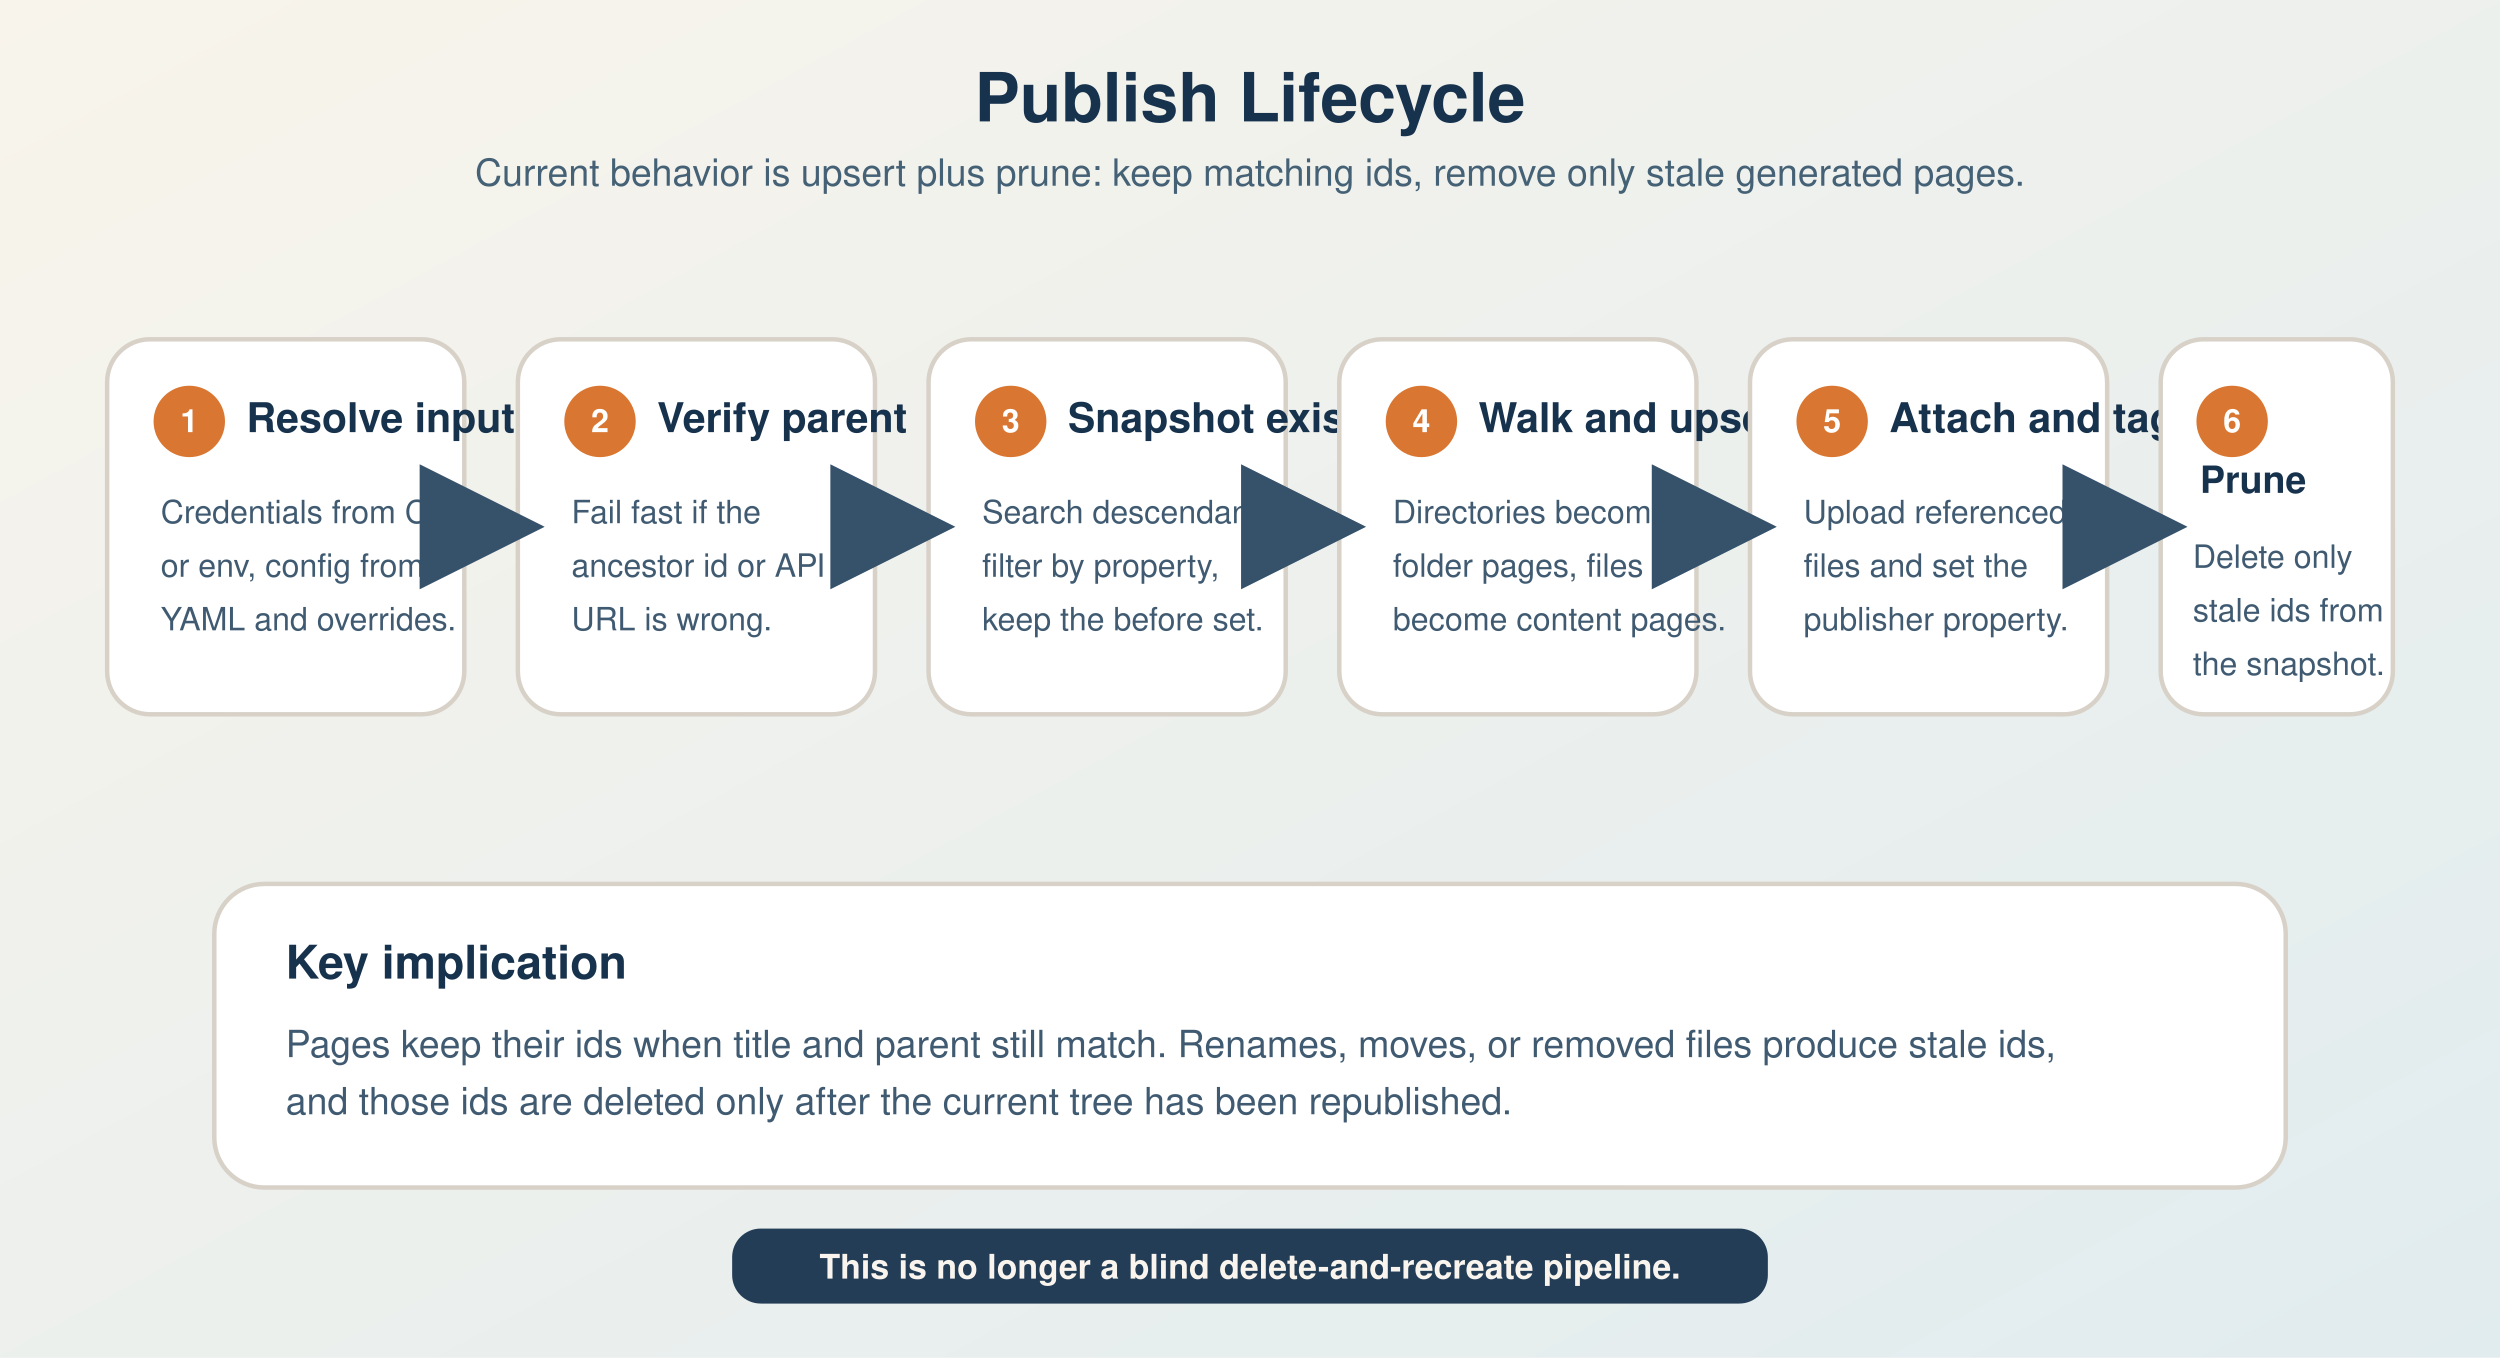
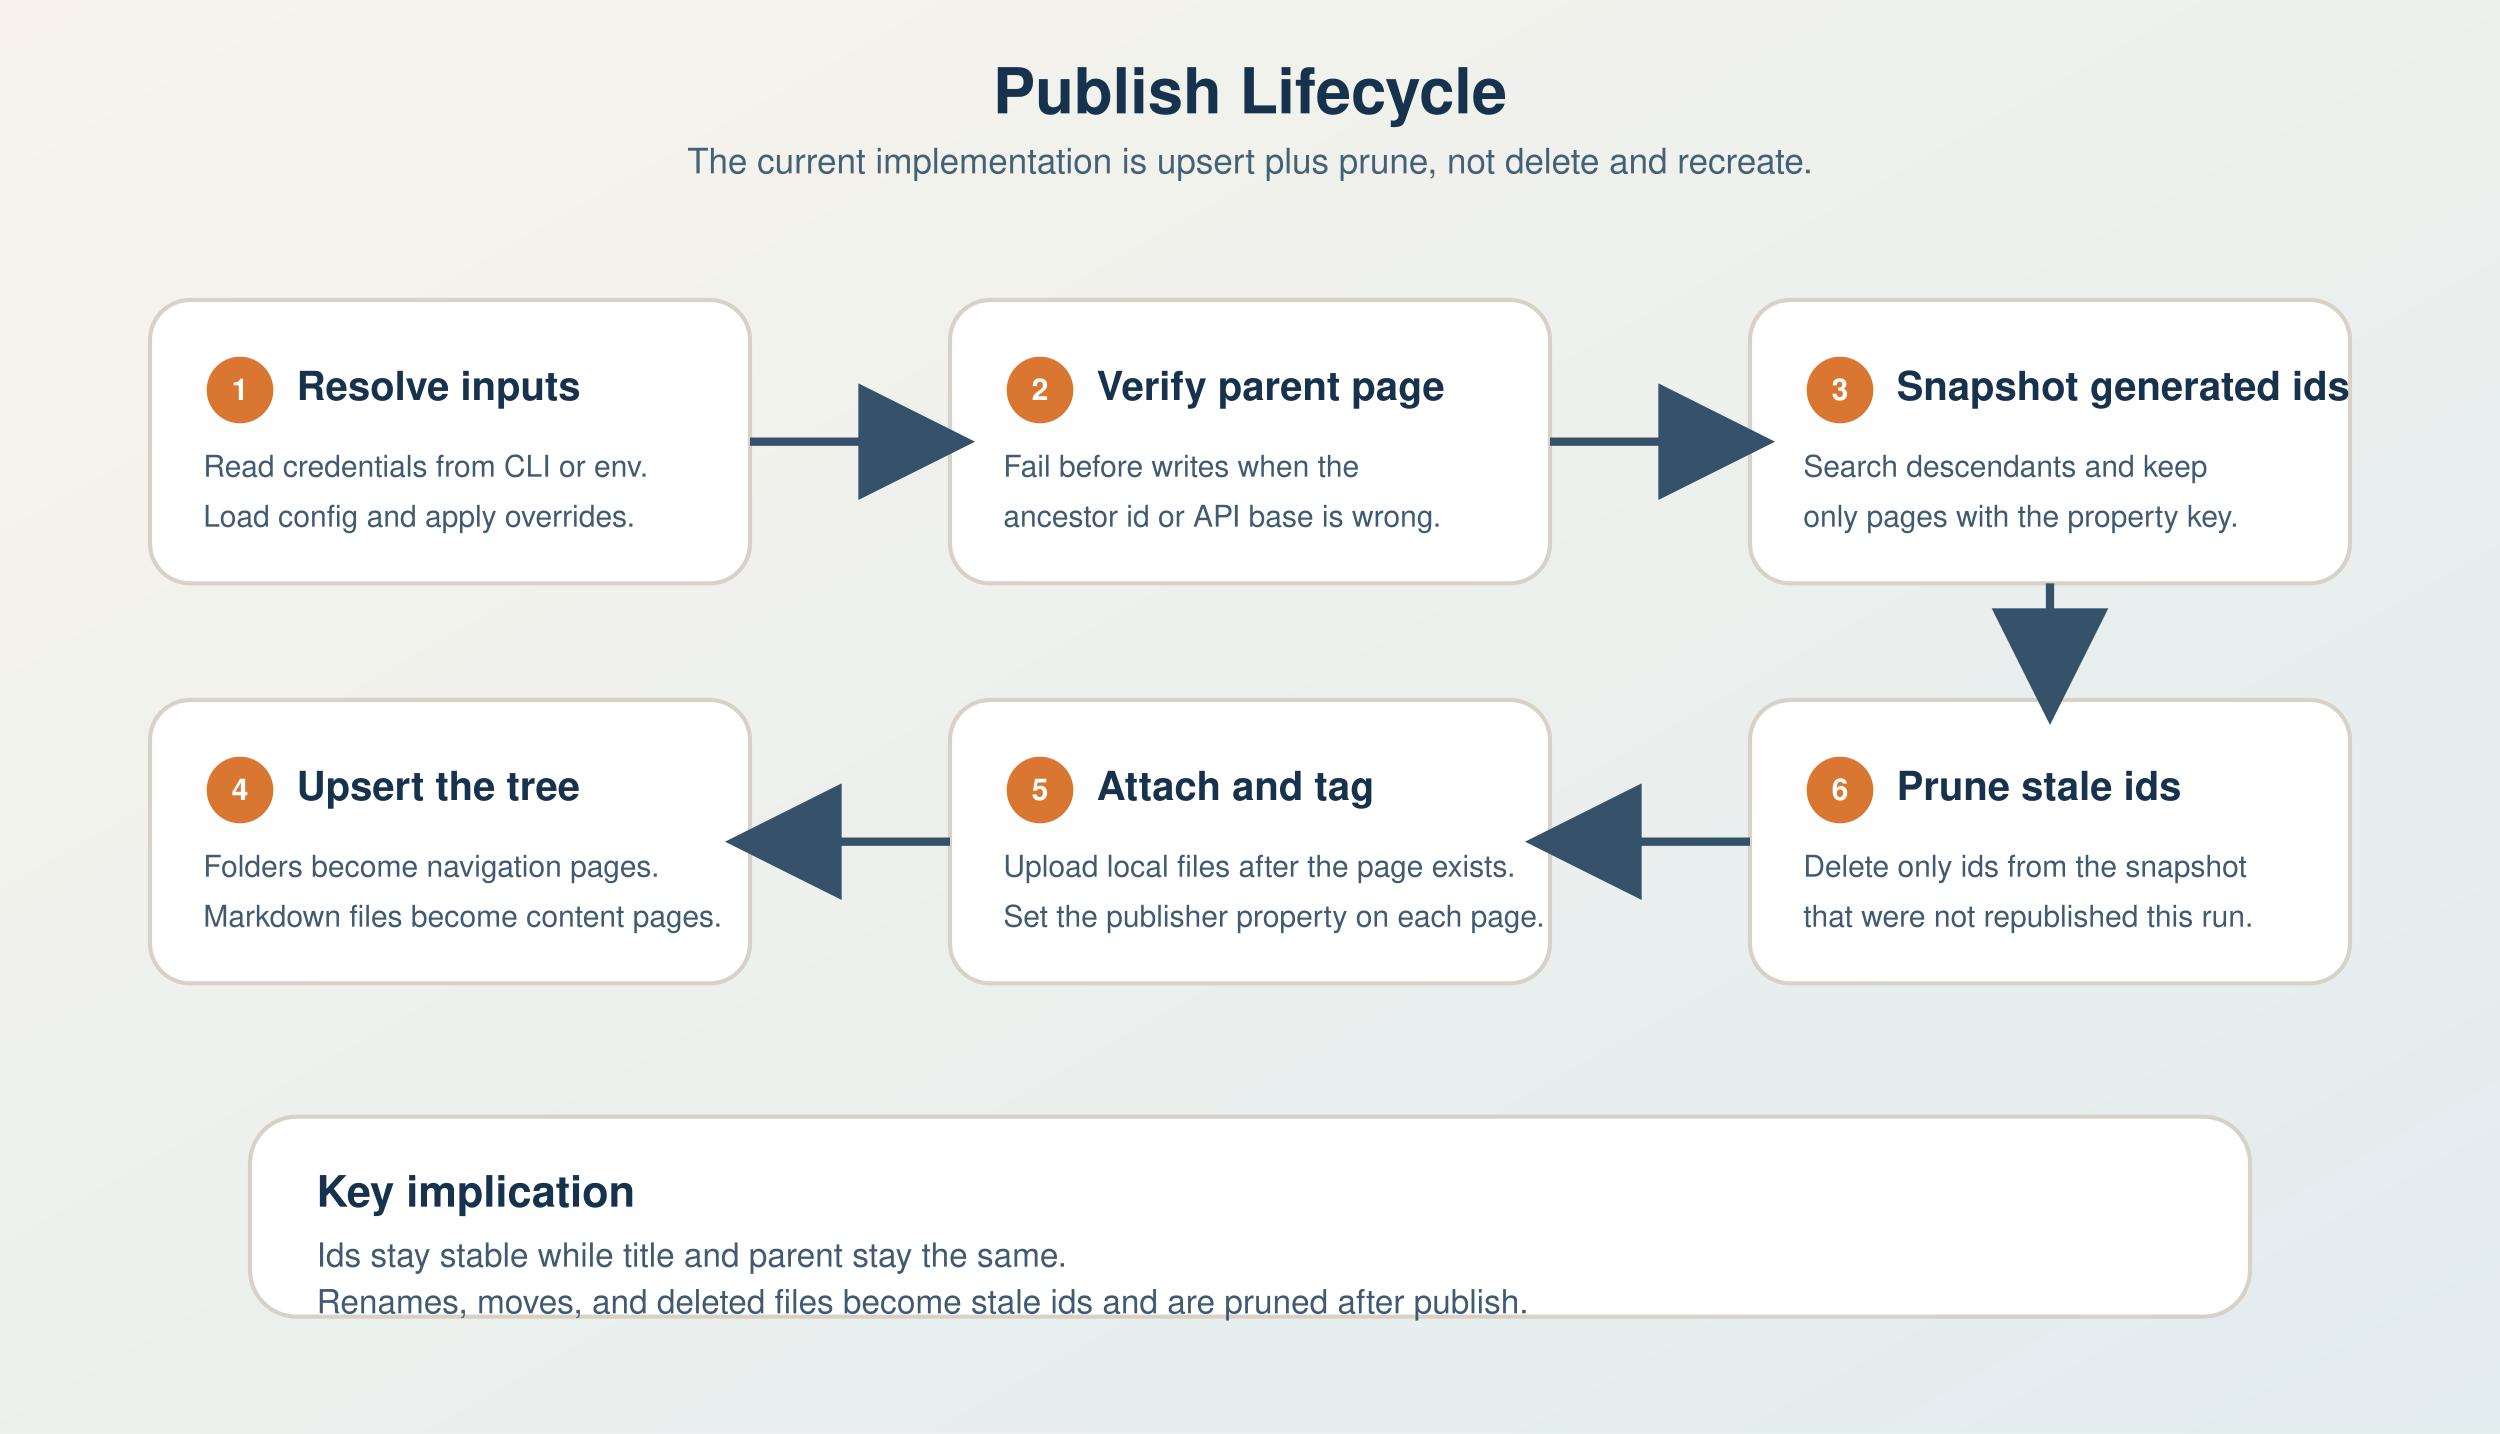
- <svg xmlns="http://www.w3.org/2000/svg" width="1400" height="760" viewBox="0 0 1400 760" role="img" aria-labelledby="title desc">
+ <svg xmlns="http://www.w3.org/2000/svg" width="1500" height="860" viewBox="0 0 1500 860" role="img" aria-labelledby="title desc">
  <defs>
    <linearGradient id="bg" x1="0" y1="0" x2="1" y2="1">
      <stop offset="0%" stop-color="#f8f4eb" />
      <stop offset="100%" stop-color="#e1ecef" />
    </linearGradient>
    <marker id="arrow" markerWidth="14" markerHeight="14" refX="11" refY="7" orient="auto" markerUnits="strokeWidth">
      <path d="M0,0 L14,7 L0,14 z" fill="#36516a" />
    </marker>
    <style>
      .title { font: 700 38px Helvetica, Arial, sans-serif; fill: #17324d; }
      .subtitle { font: 500 21px Helvetica, Arial, sans-serif; fill: #456176; }
      .step { fill: #ffffff; stroke: #d7d1c8; stroke-width: 2.5; }
-       .step-title { font: 700 23px Helvetica, Arial, sans-serif; fill: #17324d; }
+       .step-title { font: 700 24px Helvetica, Arial, sans-serif; fill: #17324d; }
      .copy { font: 500 18px Helvetica, Arial, sans-serif; fill: #405b71; }
      .badge { fill: #d97732; }
      .badge-text { font: 700 18px Helvetica, Arial, sans-serif; fill: #ffffff; }
      .arrow { fill: none; stroke: #36516a; stroke-width: 5; marker-end: url(#arrow); }
-       .footer { fill: #17324d; opacity: 0.94; }
    </style>
  </defs>
-   <rect width="1400" height="760" fill="url(#bg)" />
-   <text x="700" y="68" text-anchor="middle" class="title">Publish Lifecycle</text>
-   <text x="700" y="104" text-anchor="middle" class="subtitle">Current behavior is upsert plus prune: keep matching ids, remove only stale generated pages.</text>
-   <rect x="60" y="190" width="200" height="210" rx="24" class="step" />
-   <circle cx="106" cy="236" r="20" class="badge" />
-   <text x="106" y="242" text-anchor="middle" class="badge-text">1</text>
-   <text x="138" y="242" class="step-title">Resolve inputs</text>
-   <text x="90" y="293" class="copy">Credentials from CLI</text>
-   <text x="90" y="323" class="copy">or env, config from</text>
-   <text x="90" y="353" class="copy">YAML and overrides.</text>
-   <rect x="290" y="190" width="200" height="210" rx="24" class="step" />
-   <circle cx="336" cy="236" r="20" class="badge" />
-   <text x="336" y="242" text-anchor="middle" class="badge-text">2</text>
-   <text x="368" y="242" class="step-title">Verify parent</text>
-   <text x="320" y="293" class="copy">Fail fast if the</text>
-   <text x="320" y="323" class="copy">ancestor id or API</text>
-   <text x="320" y="353" class="copy">URL is wrong.</text>
-   <rect x="520" y="190" width="200" height="210" rx="24" class="step" />
-   <circle cx="566" cy="236" r="20" class="badge" />
-   <text x="566" y="242" text-anchor="middle" class="badge-text">3</text>
-   <text x="598" y="242" class="step-title">Snapshot existing</text>
-   <text x="550" y="293" class="copy">Search descendants,</text>
-   <text x="550" y="323" class="copy">filter by property,</text>
-   <text x="550" y="353" class="copy">keep the before set.</text>
-   <rect x="750" y="190" width="200" height="210" rx="24" class="step" />
-   <circle cx="796" cy="236" r="20" class="badge" />
-   <text x="796" y="242" text-anchor="middle" class="badge-text">4</text>
-   <text x="828" y="242" class="step-title">Walk and upsert</text>
-   <text x="780" y="293" class="copy">Directories become</text>
-   <text x="780" y="323" class="copy">folder pages, files</text>
-   <text x="780" y="353" class="copy">become content pages.</text>
-   <rect x="980" y="190" width="200" height="210" rx="24" class="step" />
-   <circle cx="1026" cy="236" r="20" class="badge" />
-   <text x="1026" y="242" text-anchor="middle" class="badge-text">5</text>
-   <text x="1058" y="242" class="step-title">Attach and tag</text>
-   <text x="1010" y="293" class="copy">Upload referenced</text>
-   <text x="1010" y="323" class="copy">files and set the</text>
-   <text x="1010" y="353" class="copy">publisher property.</text>
-   <rect x="1210" y="190" width="130" height="210" rx="24" class="step" />
-   <circle cx="1250" cy="236" r="20" class="badge" />
-   <text x="1250" y="242" text-anchor="middle" class="badge-text">6</text>
-   <text x="1232" y="276" class="step-title" style="font-size:21px;">Prune</text>
-   <text x="1228" y="318" class="copy">Delete only</text>
-   <text x="1228" y="348" class="copy">stale ids from</text>
-   <text x="1228" y="378" class="copy">the snapshot.</text>
-   <path d="M260 295 L290 295" class="arrow" />
-   <path d="M490 295 L520 295" class="arrow" />
-   <path d="M720 295 L750 295" class="arrow" />
-   <path d="M950 295 L980 295" class="arrow" />
-   <path d="M1180 295 L1210 295" class="arrow" />
-   <rect x="120" y="495" width="1160" height="170" rx="28" fill="#ffffff" stroke="#d7d1c8" stroke-width="2.5" />
-   <text x="160" y="548" font-family="Helvetica, Arial, sans-serif" font-size="26" font-weight="700" fill="#17324d">Key implication</text>
-   <text x="160" y="592" font-family="Helvetica, Arial, sans-serif" font-size="21" font-weight="500" fill="#405b71">Pages keep their ids when title and parent still match. Renames, moves, or removed files produce stale ids,</text>
-   <text x="160" y="624" font-family="Helvetica, Arial, sans-serif" font-size="21" font-weight="500" fill="#405b71">and those ids are deleted only after the current tree has been republished.</text>
-   <rect x="410" y="688" width="580" height="42" rx="16" class="footer" />
-   <text x="700" y="716" text-anchor="middle" font-family="Helvetica, Arial, sans-serif" font-size="19" font-weight="700" fill="#f9f5ee">This is no longer a blind delete-and-recreate pipeline.</text>
+   <rect width="1500" height="860" fill="url(#bg)" />
+   <text x="750" y="68" text-anchor="middle" class="title">Publish Lifecycle</text>
+   <text x="750" y="104" text-anchor="middle" class="subtitle">The current implementation is upsert plus prune, not delete and recreate.</text>
+   <rect x="90" y="180" width="360" height="170" rx="24" class="step" />
+   <circle cx="144" cy="234" r="20" class="badge" />
+   <text x="144" y="240" text-anchor="middle" class="badge-text">1</text>
+   <text x="178" y="240" class="step-title">Resolve inputs</text>
+   <text x="122" y="286" class="copy">Read credentials from CLI or env.</text>
+   <text x="122" y="316" class="copy">Load config and apply overrides.</text>
+   <rect x="570" y="180" width="360" height="170" rx="24" class="step" />
+   <circle cx="624" cy="234" r="20" class="badge" />
+   <text x="624" y="240" text-anchor="middle" class="badge-text">2</text>
+   <text x="658" y="240" class="step-title">Verify parent page</text>
+   <text x="602" y="286" class="copy">Fail before writes when the</text>
+   <text x="602" y="316" class="copy">ancestor id or API base is wrong.</text>
+   <rect x="1050" y="180" width="360" height="170" rx="24" class="step" />
+   <circle cx="1104" cy="234" r="20" class="badge" />
+   <text x="1104" y="240" text-anchor="middle" class="badge-text">3</text>
+   <text x="1138" y="240" class="step-title">Snapshot generated ids</text>
+   <text x="1082" y="286" class="copy">Search descendants and keep</text>
+   <text x="1082" y="316" class="copy">only pages with the property key.</text>
+   <rect x="90" y="420" width="360" height="170" rx="24" class="step" />
+   <circle cx="144" cy="474" r="20" class="badge" />
+   <text x="144" y="480" text-anchor="middle" class="badge-text">4</text>
+   <text x="178" y="480" class="step-title">Upsert the tree</text>
+   <text x="122" y="526" class="copy">Folders become navigation pages.</text>
+   <text x="122" y="556" class="copy">Markdown files become content pages.</text>
+   <rect x="570" y="420" width="360" height="170" rx="24" class="step" />
+   <circle cx="624" cy="474" r="20" class="badge" />
+   <text x="624" y="480" text-anchor="middle" class="badge-text">5</text>
+   <text x="658" y="480" class="step-title">Attach and tag</text>
+   <text x="602" y="526" class="copy">Upload local files after the page exists.</text>
+   <text x="602" y="556" class="copy">Set the publisher property on each page.</text>
+   <rect x="1050" y="420" width="360" height="170" rx="24" class="step" />
+   <circle cx="1104" cy="474" r="20" class="badge" />
+   <text x="1104" y="480" text-anchor="middle" class="badge-text">6</text>
+   <text x="1138" y="480" class="step-title">Prune stale ids</text>
+   <text x="1082" y="526" class="copy">Delete only ids from the snapshot</text>
+   <text x="1082" y="556" class="copy">that were not republished this run.</text>
+   <path d="M450 265 L570 265" class="arrow" />
+   <path d="M930 265 L1050 265" class="arrow" />
+   <path d="M1230 350 C1230 390 1230 390 1230 420" class="arrow" />
+   <path d="M1050 505 L930 505" class="arrow" />
+   <path d="M570 505 L450 505" class="arrow" />
+   <rect x="150" y="670" width="1200" height="120" rx="28" fill="#ffffff" stroke="#d7d1c8" stroke-width="2.5" />
+   <text x="190" y="724" font-family="Helvetica, Arial, sans-serif" font-size="26" font-weight="700" fill="#17324d">Key implication</text>
+   <text x="190" y="760" font-family="Helvetica, Arial, sans-serif" font-size="20" font-weight="500" fill="#405b71">Ids stay stable while title and parent stay the same.</text>
+   <text x="190" y="788" font-family="Helvetica, Arial, sans-serif" font-size="20" font-weight="500" fill="#405b71">Renames, moves, and deleted files become stale ids and are pruned after publish.</text>
</svg>
